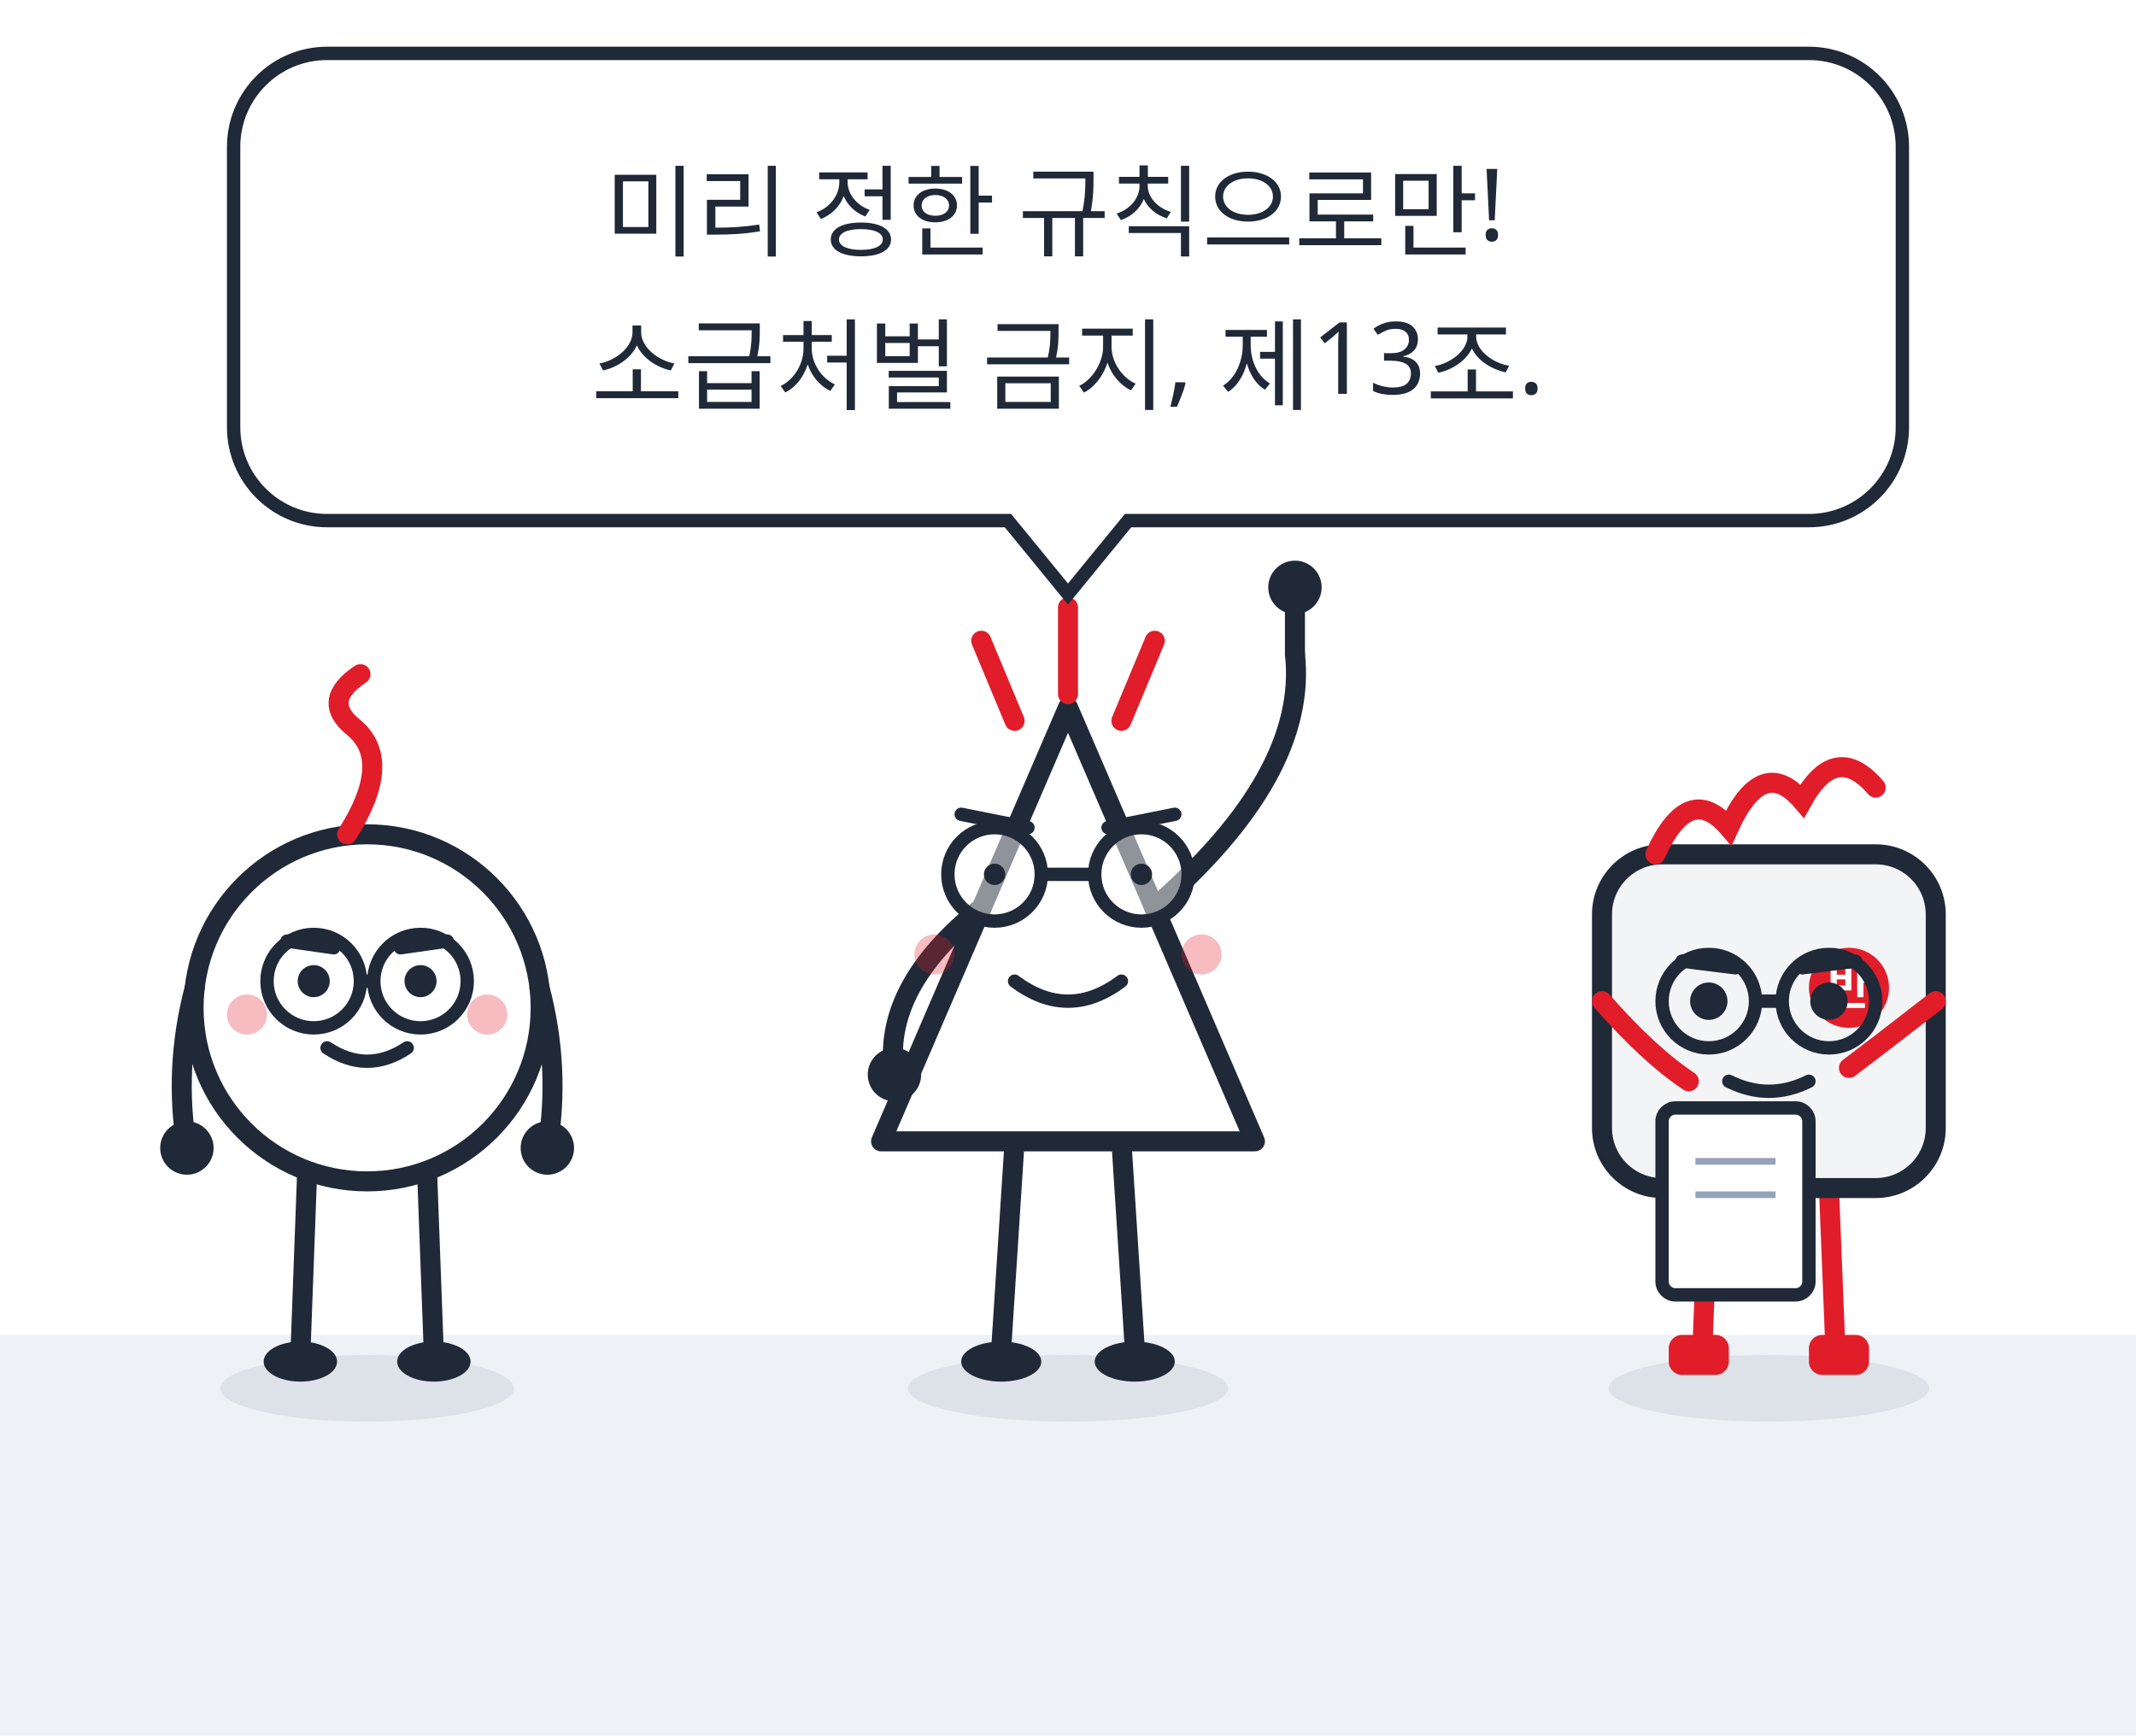
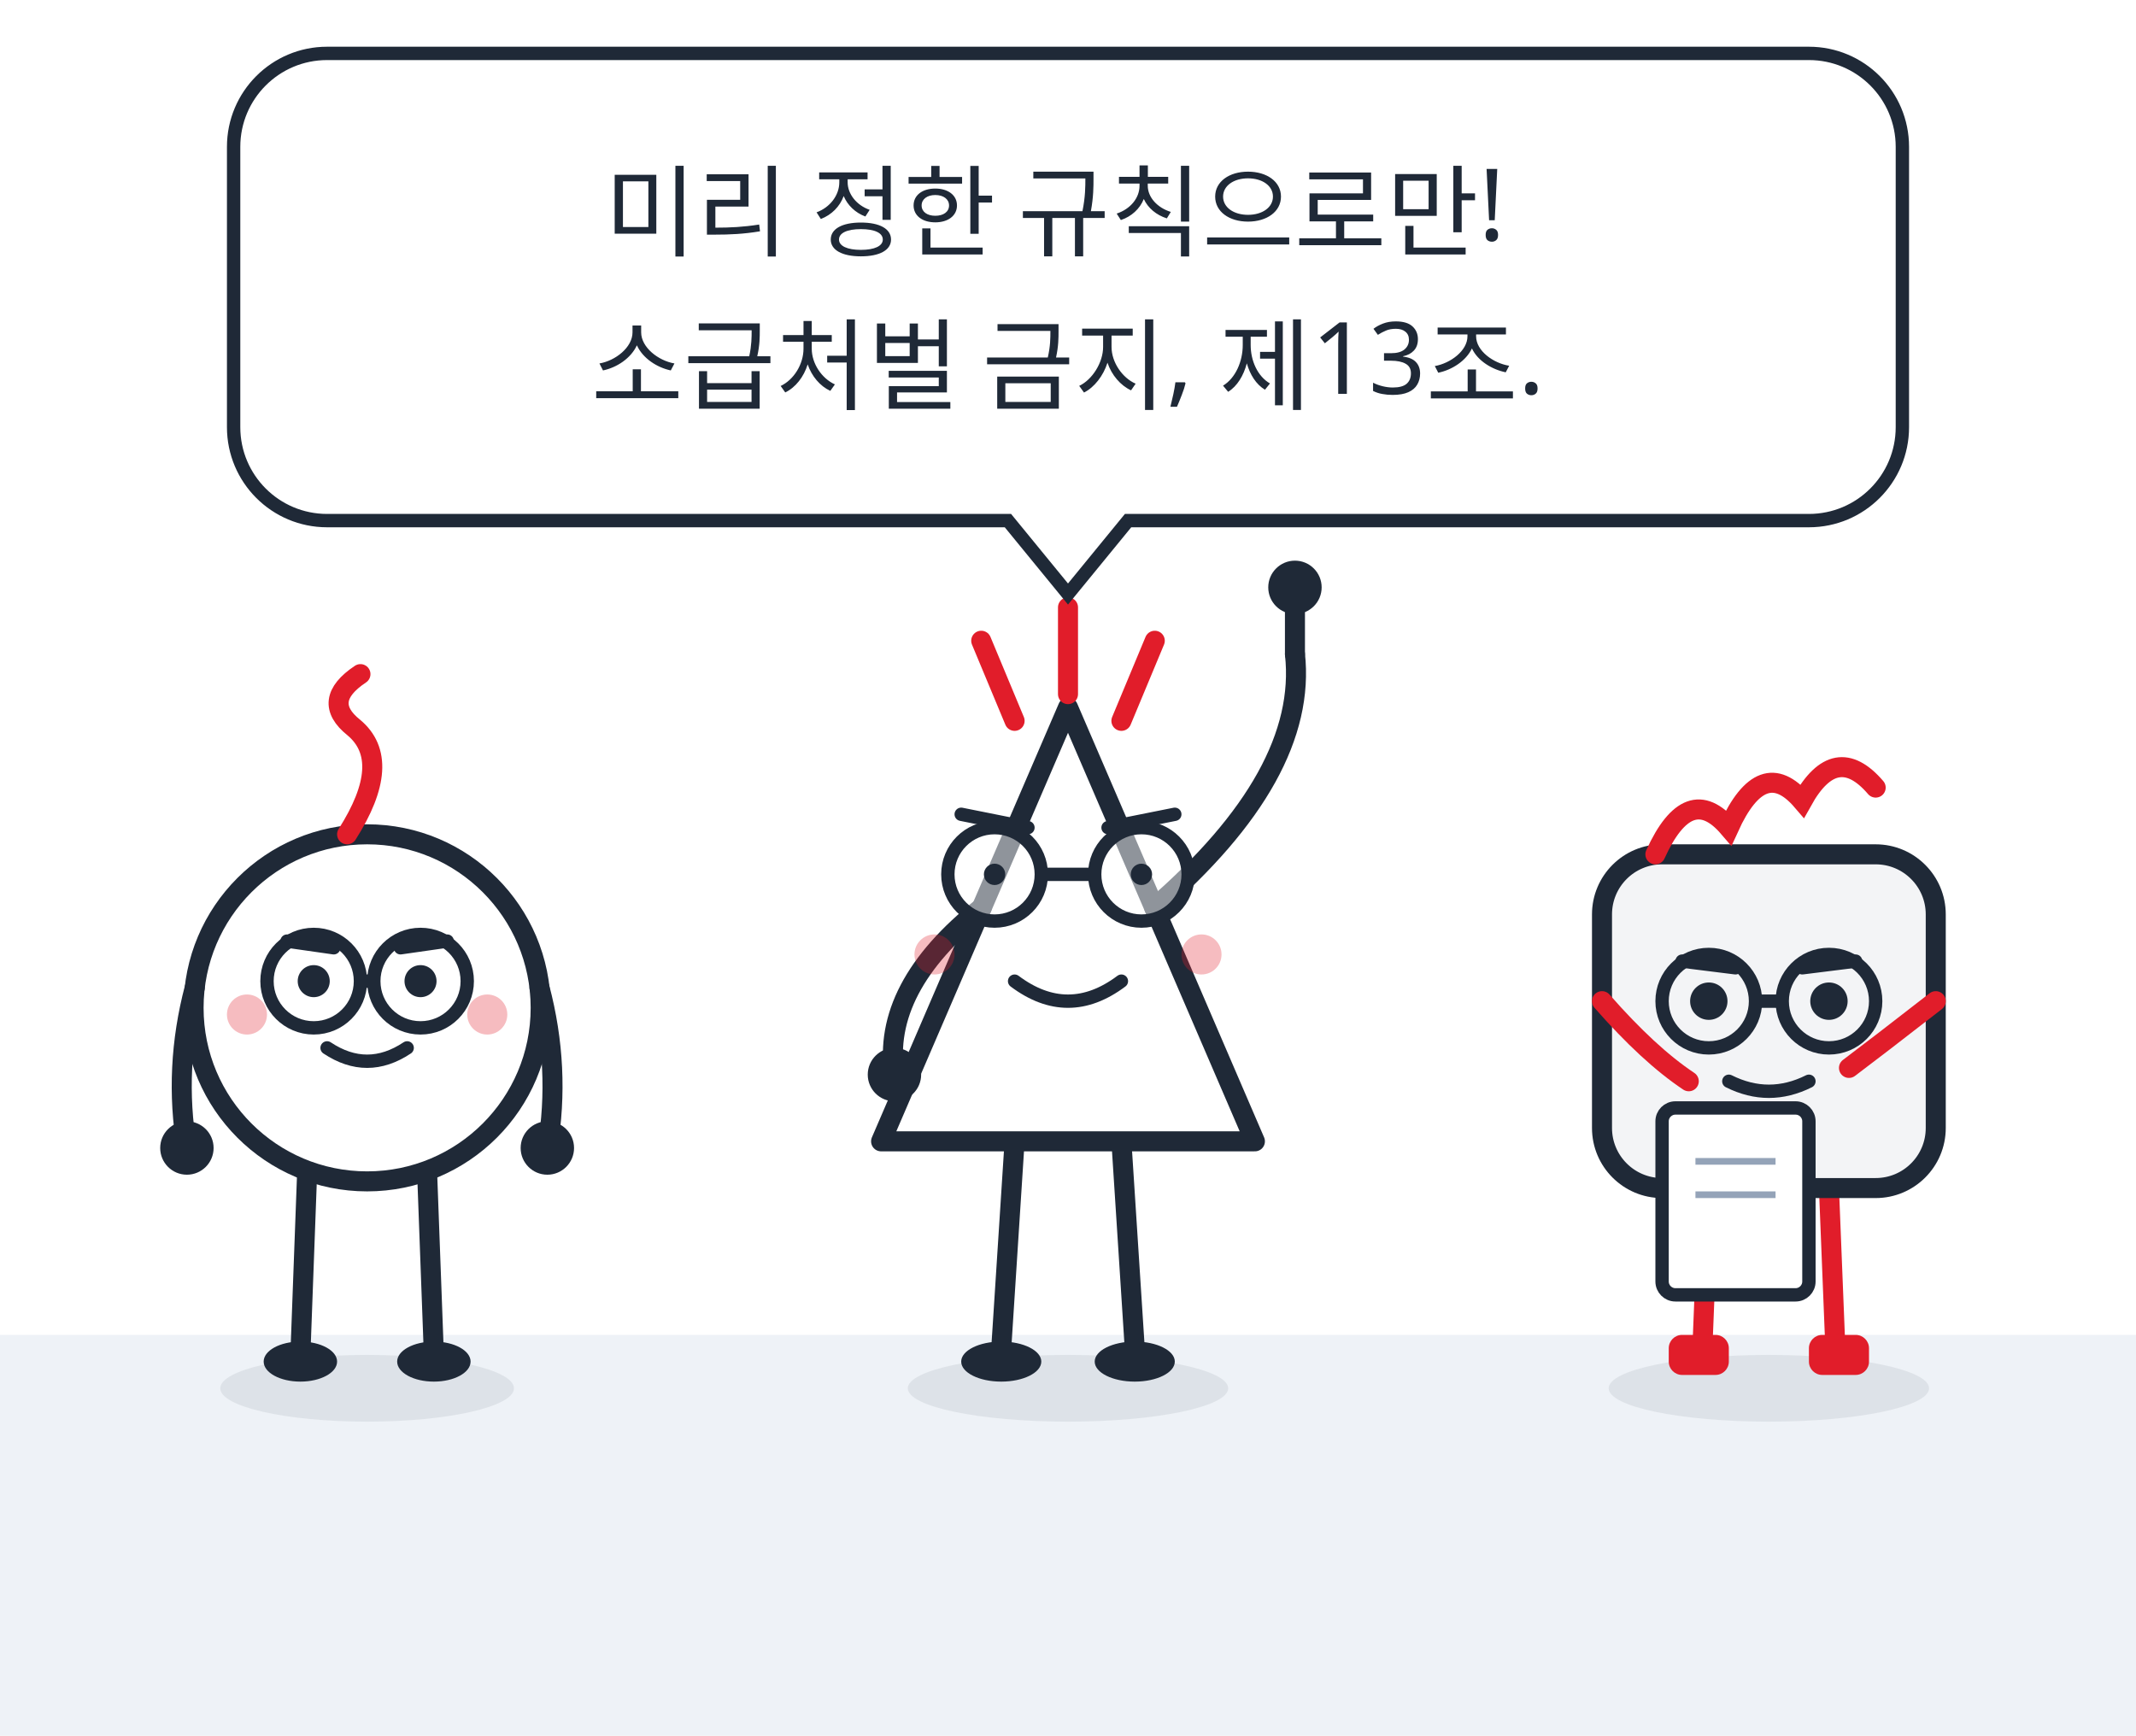
<svg xmlns="http://www.w3.org/2000/svg" viewBox="0 0 320 260" role="img" aria-label="세모가 미리 정한 규칙으로만 처벌할 수 있으며 소급 처벌은 금지라고 설명하는 장면">
  <rect width="320" height="260" fill="#ffffff" />
  <rect y="200" width="320" height="60" fill="#eef2f7" />
  <g transform="translate(55,206)">
    <ellipse cx="0" cy="2" rx="22" ry="5" fill="#1f2937" opacity="0.08" />
    <line x1="-9" y1="-30" x2="-10" y2="-3" stroke="#1f2937" stroke-width="3" stroke-linecap="round" />
    <line x1="9" y1="-30" x2="10" y2="-3" stroke="#1f2937" stroke-width="3" stroke-linecap="round" />
    <ellipse cx="-10" cy="-2" rx="5.5" ry="3" fill="#1f2937" />
    <ellipse cx="10" cy="-2" rx="5.5" ry="3" fill="#1f2937" />
    <circle cx="0" cy="-55" r="26" fill="#ffffff" stroke="#1f2937" stroke-width="3" />
    <path d="M -3,-81 Q 4,-92 -2,-97 Q -7,-101 -1,-105" stroke="#e11d2a" stroke-width="3" stroke-linecap="round" fill="none" />
    <path d="M -25.83,-58 Q -29,-46 -27,-34" stroke="#1f2937" stroke-width="3" stroke-linecap="round" fill="none" />
    <circle cx="-27" cy="-34" r="4" fill="#1f2937" />
    <path d="M 25.83,-58 Q 29,-46 27,-34" stroke="#1f2937" stroke-width="3" stroke-linecap="round" fill="none" />
    <circle cx="27" cy="-34" r="4" fill="#1f2937" />
    <circle cx="-18" cy="-54" r="3" fill="#e11d2a" opacity="0.3" />
    <circle cx="18" cy="-54" r="3" fill="#e11d2a" opacity="0.3" />
    <g fill="none" stroke="#1f2937" stroke-width="2">
      <circle cx="-8" cy="-59" r="7" />
      <circle cx="8" cy="-59" r="7" />
      <path d="M -1,-59 h2" />
    </g>
    <circle cx="-8" cy="-59" r="2.4" fill="#1f2937" />
    <circle cx="8" cy="-59" r="2.4" fill="#1f2937" />
    <line x1="-12" y1="-65" x2="-5" y2="-64" stroke="#1f2937" stroke-width="2" stroke-linecap="round" />
    <line x1="5" y1="-64" x2="12" y2="-65" stroke="#1f2937" stroke-width="2" stroke-linecap="round" />
    <path d="M -6,-49 Q 0,-45 6,-49" stroke="#1f2937" stroke-width="2" stroke-linecap="round" fill="none" />
  </g>
  <g transform="translate(160,206)">
    <ellipse cx="0" cy="2" rx="24" ry="5" fill="#1f2937" opacity="0.08" />
    <line x1="-8" y1="-35" x2="-10" y2="-4" stroke="#1f2937" stroke-width="3" stroke-linecap="round" />
    <line x1="8" y1="-35" x2="10" y2="-4" stroke="#1f2937" stroke-width="3" stroke-linecap="round" />
    <ellipse cx="-10" cy="-2" rx="6" ry="3" fill="#1f2937" />
    <ellipse cx="10" cy="-2" rx="6" ry="3" fill="#1f2937" />
    <polygon points="0,-100 -28,-35 28,-35" fill="#ffffff" stroke="#1f2937" stroke-width="3" stroke-linejoin="round" />
    <path d="M -8,-98 L -13,-110" stroke="#e11d2a" stroke-width="3" stroke-linecap="round" />
    <path d="M 0,-102 L 0,-115" stroke="#e11d2a" stroke-width="3" stroke-linecap="round" />
    <path d="M 8,-98 L 13,-110" stroke="#e11d2a" stroke-width="3" stroke-linecap="round" />
    <path d="M -12.92,-70 Q -28,-58 -26,-45" stroke="#1f2937" stroke-width="3" stroke-linecap="round" fill="none" />
    <circle cx="-26" cy="-45" r="4" fill="#1f2937" />
    <path d="M 12.92,-70 Q 36,-90 34,-108" stroke="#1f2937" stroke-width="3" stroke-linecap="round" fill="none" />
    <line x1="34" y1="-108" x2="34" y2="-118" stroke="#1f2937" stroke-width="3" stroke-linecap="round" />
    <circle cx="34" cy="-118" r="4" fill="#1f2937" />
    <line x1="-16" y1="-84" x2="-6" y2="-82" stroke="#1f2937" stroke-width="2" stroke-linecap="round" />
    <line x1="6" y1="-82" x2="16" y2="-84" stroke="#1f2937" stroke-width="2" stroke-linecap="round" />
    <circle cx="-11" cy="-75" r="7" fill="#ffffff" fill-opacity="0.5" stroke="#1f2937" stroke-width="2" />
    <circle cx="11" cy="-75" r="7" fill="#ffffff" fill-opacity="0.5" stroke="#1f2937" stroke-width="2" />
    <line x1="-4" y1="-75" x2="4" y2="-75" stroke="#1f2937" stroke-width="2" />
    <circle cx="-11" cy="-75" r="1.6" fill="#1f2937" />
    <circle cx="11" cy="-75" r="1.6" fill="#1f2937" />
    <circle cx="-20" cy="-63" r="3" fill="#e11d2a" opacity="0.3" />
    <circle cx="20" cy="-63" r="3" fill="#e11d2a" opacity="0.3" />
    <path d="M -8,-59 Q 0,-53 8,-59" stroke="#1f2937" stroke-width="2" stroke-linecap="round" fill="none" />
  </g>
  <g transform="translate(265,206)">
    <ellipse cx="0" cy="2" rx="24" ry="5" fill="#1f2937" opacity="0.08" />
    <line x1="-9" y1="-28" x2="-10" y2="-3" stroke="#e11d2a" stroke-width="3" stroke-linecap="round" />
    <line x1="9" y1="-28" x2="10" y2="-3" stroke="#e11d2a" stroke-width="3" stroke-linecap="round" />
    <rect x="-15" y="-6" width="9" height="6" rx="2" fill="#e11d2a" />
    <rect x="6" y="-6" width="9" height="6" rx="2" fill="#e11d2a" />
    <rect x="-25" y="-78" width="50" height="50" rx="9" fill="#f3f4f6" stroke="#1f2937" stroke-width="3" />
    <path d="M -17,-78 q5 -11 11 -4 q5 -11 11 -4 q5 -9 11 -2" fill="none" stroke="#e11d2a" stroke-width="3" stroke-linecap="round" />
-     <circle cx="12" cy="-58" r="6" fill="#e11d2a" />
-     <text x="12" y="-55.5" text-anchor="middle" font-family="'Pretendard', sans-serif" font-size="7" font-weight="bold" fill="#ffffff">반</text>
    <path d="M -25,-56 Q -18,-48 -12,-44" stroke="#e11d2a" stroke-width="3" stroke-linecap="round" fill="none" />
    <path d="M 25,-56 Q 16,-49 12,-46" stroke="#e11d2a" stroke-width="3" stroke-linecap="round" fill="none" />
    <g fill="none" stroke="#1f2937" stroke-width="2">
      <circle cx="-9" cy="-56" r="7" />
      <circle cx="9" cy="-56" r="7" />
      <path d="M -2,-56 h4" />
    </g>
    <circle cx="-9" cy="-56" r="2.8" fill="#1f2937" />
    <circle cx="9" cy="-56" r="2.8" fill="#1f2937" />
    <line x1="-13" y1="-62" x2="-5" y2="-61" stroke="#1f2937" stroke-width="2" stroke-linecap="round" />
    <line x1="5" y1="-61" x2="13" y2="-62" stroke="#1f2937" stroke-width="2" stroke-linecap="round" />
    <path d="M -6,-44 Q 0,-41 6,-44" stroke="#1f2937" stroke-width="2" stroke-linecap="round" fill="none" />
    <rect x="-16" y="-40" width="22" height="28" rx="2" fill="#ffffff" stroke="#1f2937" stroke-width="2" />
    <line x1="-11" y1="-32" x2="1" y2="-32" stroke="#94a3b8" stroke-width="1" />
    <line x1="-11" y1="-27" x2="1" y2="-27" stroke="#94a3b8" stroke-width="1" />
  </g>
  <path d="M 49,8 H 271 A14,14 0 0 1 285,22 V 64 A14,14 0 0 1 271,78 H 169 L 160,89 L 151,78 H 49 A14,14 0 0 1 35,64 V 22 A14,14 0 0 1 49,8 Z" fill="#ffffff" stroke="#1f2937" stroke-width="2" />
  <text x="160" y="43" text-anchor="middle" dominant-baseline="middle" font-family="'Pretendard', sans-serif" font-size="15" fill="#1f2937">
    <tspan x="160" dy="-11">미리 정한 규칙으로만!</tspan>
    <tspan x="160" dy="23">소급처벌 금지, 제13조.</tspan>
  </text>
</svg>
